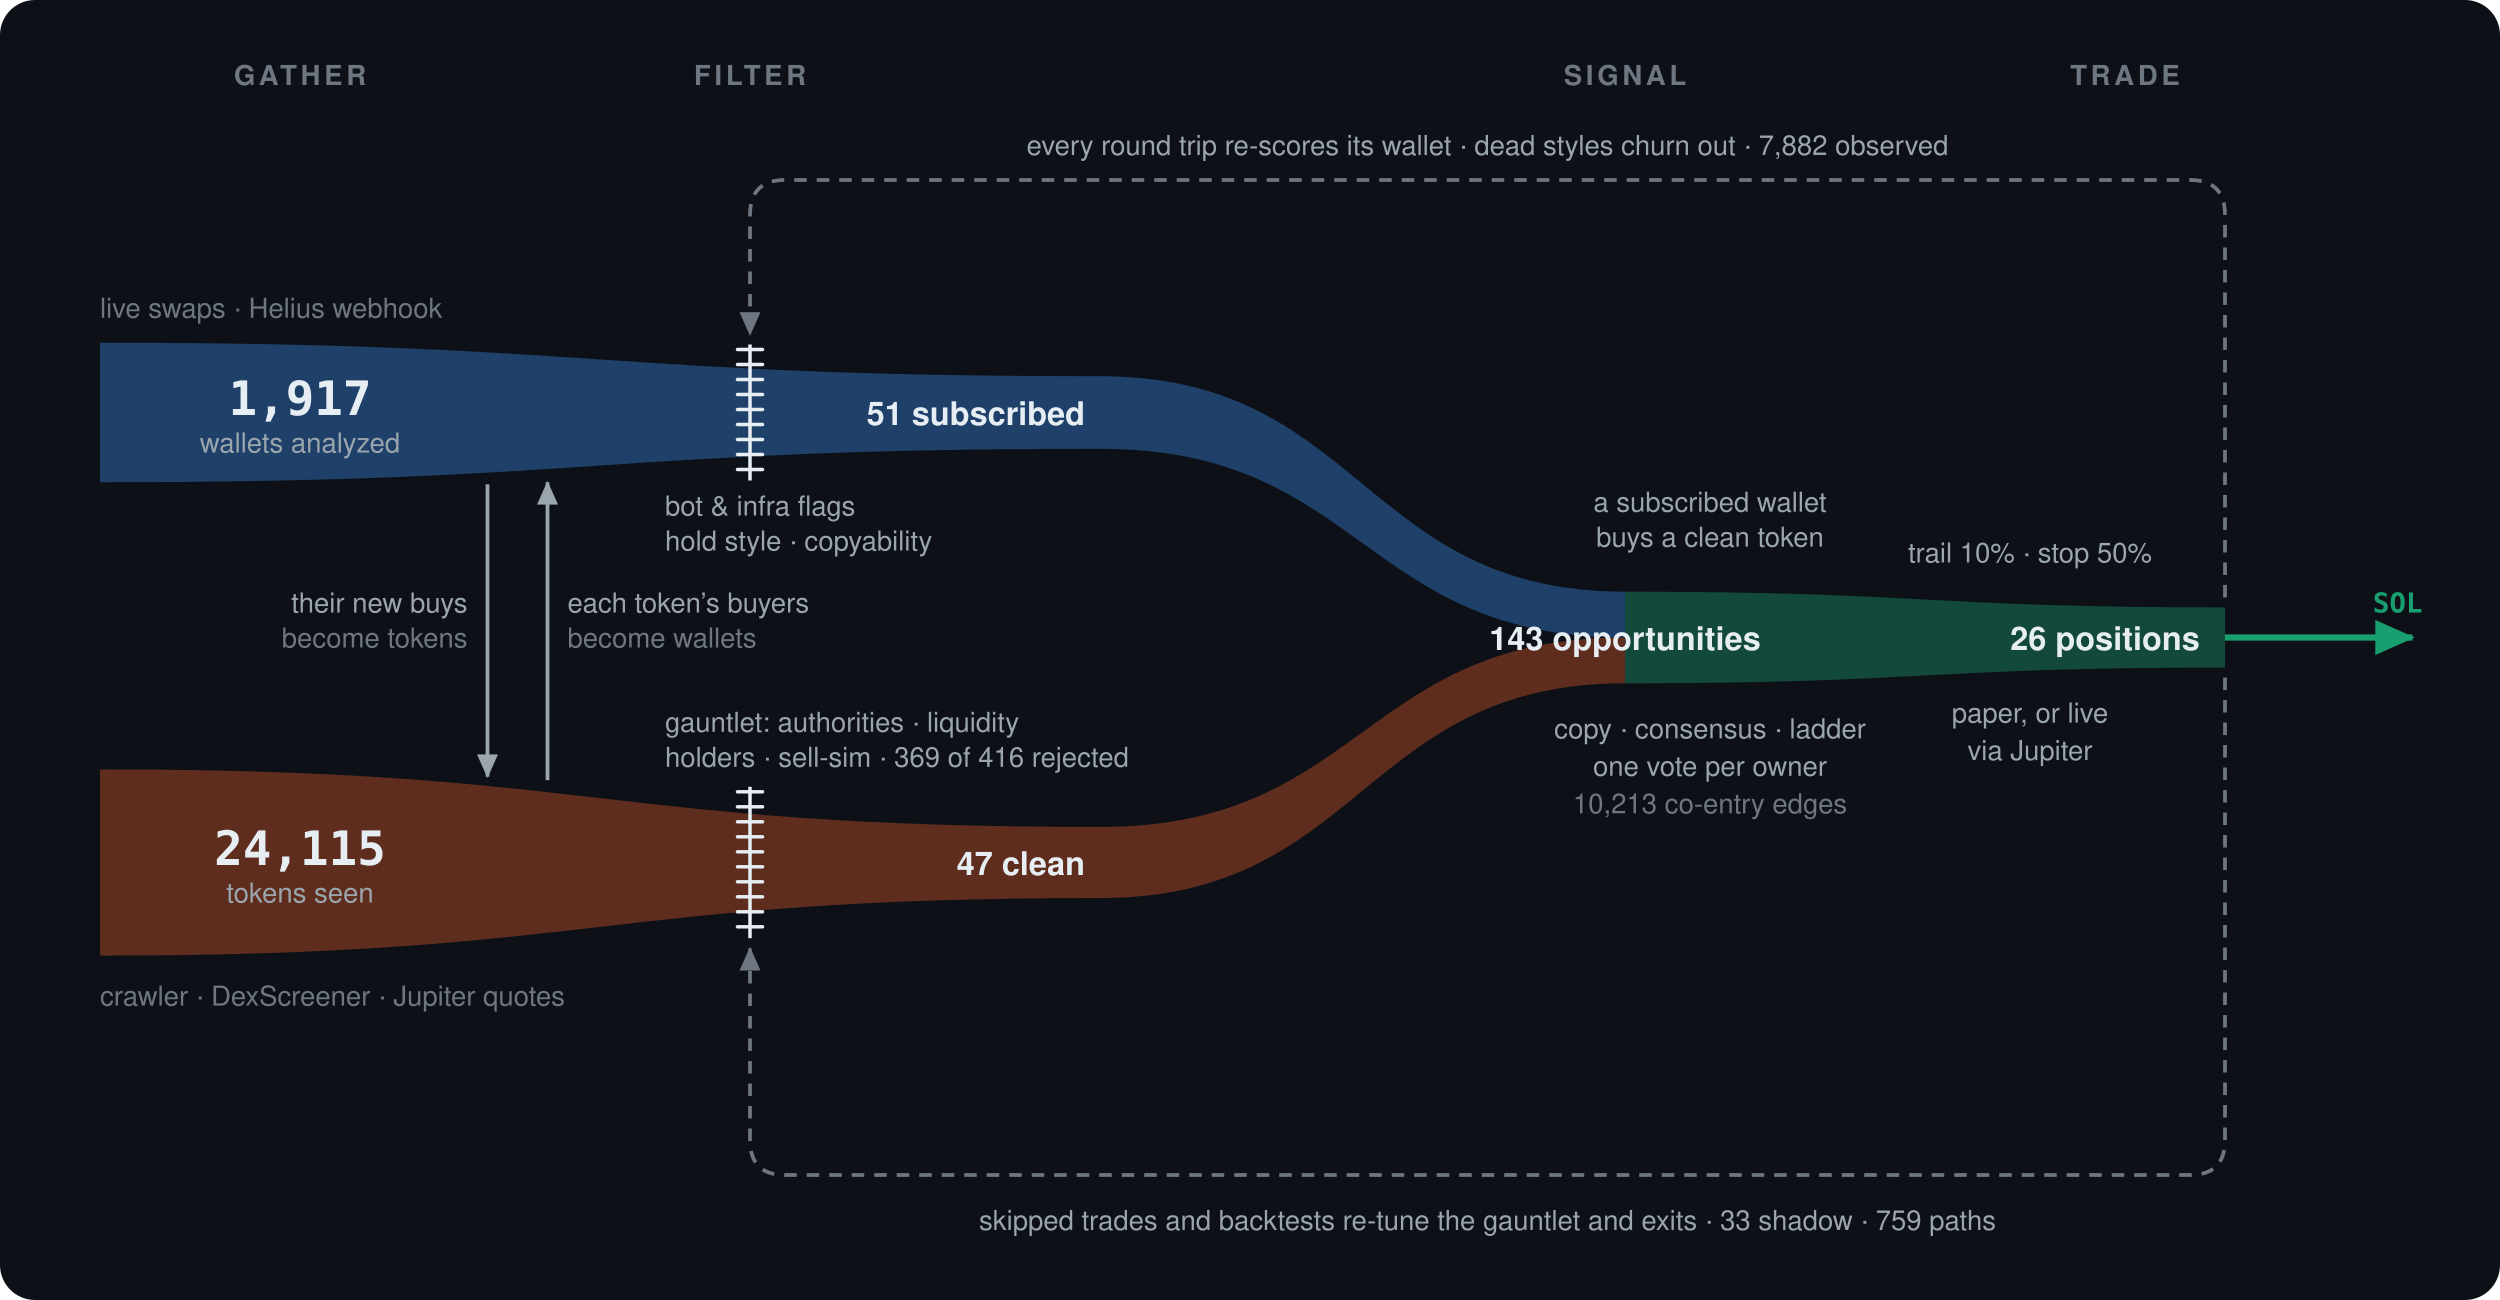
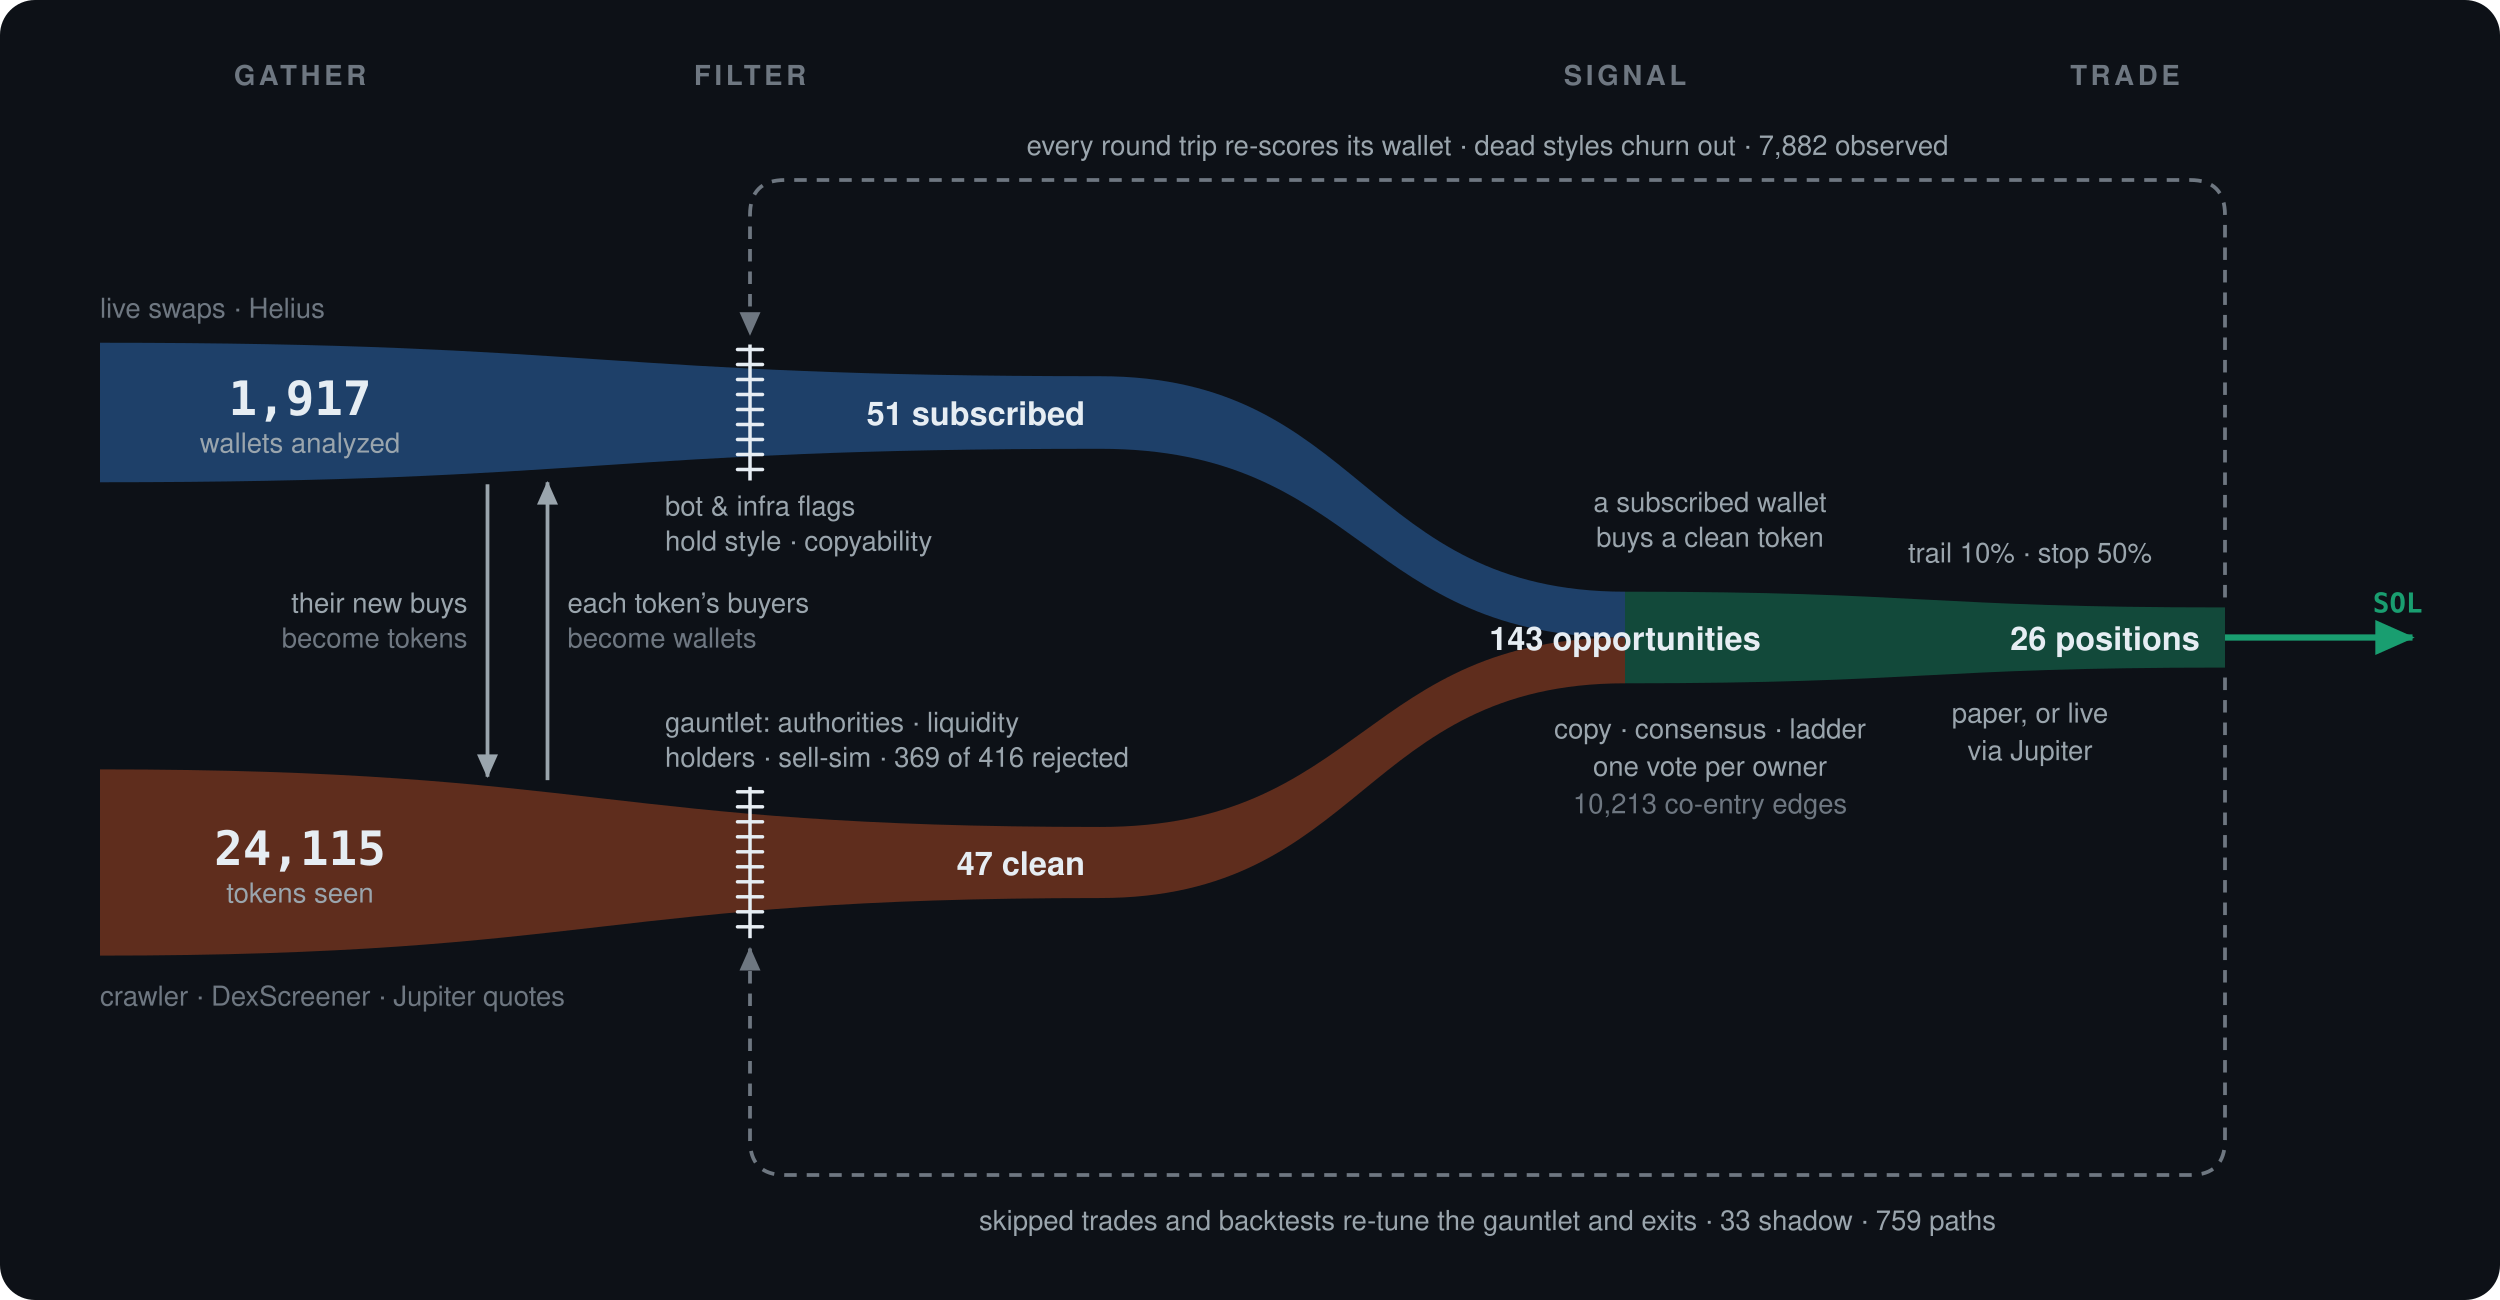
<svg xmlns="http://www.w3.org/2000/svg" viewBox="0 0 1000 520" role="img" aria-label="The million loop: 1,917 wallets and 24,115 tokens feed each other, pass through their filters down to 51 subscribed wallets and 47 clean tokens, merge into 143 opportunities and 26 positions, and every trade's outcome loops back to re-score wallets and re-tune the rules.">
  <defs>
    <marker id="a-ink" viewBox="0 0 10 10" refX="8.5" refY="5" markerWidth="7" markerHeight="7" orient="auto-start-reverse">
      <path d="M0,1 L9,5 L0,9 z" fill="#9aa5ad" />
    </marker>
    <marker id="a-loop" viewBox="0 0 10 10" refX="8.5" refY="5" markerWidth="7" markerHeight="7" orient="auto-start-reverse">
      <path d="M0,1 L9,5 L0,9 z" fill="#6e7781" />
    </marker>
    <marker id="a-trade" viewBox="0 0 10 10" refX="8.5" refY="5" markerWidth="7" markerHeight="7" orient="auto-start-reverse">
      <path d="M0,1 L9,5 L0,9 z" fill="#199e70" />
    </marker>
  </defs>
  <rect width="1000" height="520" rx="14" fill="#0d1117" />
  <text x="120" y="34" font-family="-apple-system, BlinkMacSystemFont, 'Segoe UI', Helvetica, Arial, sans-serif" font-size="11" font-weight="600" fill="#6e7781" text-anchor="middle" letter-spacing="1.5">GATHER</text>
  <text x="300" y="34" font-family="-apple-system, BlinkMacSystemFont, 'Segoe UI', Helvetica, Arial, sans-serif" font-size="11" font-weight="600" fill="#6e7781" text-anchor="middle" letter-spacing="1.5">FILTER</text>
  <text x="650" y="34" font-family="-apple-system, BlinkMacSystemFont, 'Segoe UI', Helvetica, Arial, sans-serif" font-size="11" font-weight="600" fill="#6e7781" text-anchor="middle" letter-spacing="1.5">SIGNAL</text>
  <text x="850" y="34" font-family="-apple-system, BlinkMacSystemFont, 'Segoe UI', Helvetica, Arial, sans-serif" font-size="11" font-weight="600" fill="#6e7781" text-anchor="middle" letter-spacing="1.5">TRADE</text>
  <path d="M40,137.098 C240,137.098 240,150.486 440,150.486 L440,179.514 C240,179.514 240,192.902 40,192.902 Z" fill="#3987e5" fill-opacity="0.4" />
  <path d="M40,307.751 C240,307.751 240,330.787 440,330.787 L440,359.213 C240,359.213 240,382.249 40,382.249 Z" fill="#d95926" fill-opacity="0.4" />
  <path d="M440,150.486 C545,150.486 545,236.68 650,236.68 L650,255 C545,255 545,179.514 440,179.514 Z" fill="#3987e5" fill-opacity="0.4" />
  <path d="M440,330.787 C545,330.787 545,255 650,255 L650,273.32 C545,273.32 545,359.213 440,359.213 Z" fill="#d95926" fill-opacity="0.4" />
  <path d="M650,236.68 C770,236.68 770,242.973 890,242.973 L890,267.027 C770,267.027 770,273.32 650,273.32 Z" fill="#199e70" fill-opacity="0.4" />
  <line x1="890" y1="255" x2="965" y2="255" stroke="#199e70" stroke-width="2.5" marker-end="url(#a-trade)" />
  <text x="969" y="245" font-family="ui-monospace, SFMono-Regular, Menlo, Consolas, monospace" font-size="11" font-weight="700" fill="#199e70" text-anchor="end">SOL</text>
-   <text x="40" y="127.098" font-family="-apple-system, BlinkMacSystemFont, 'Segoe UI', Helvetica, Arial, sans-serif" font-size="11" font-weight="400" fill="#6e7781" text-anchor="start">live swaps · Helius webhook</text>
+   <text x="40" y="127.098" font-family="-apple-system, BlinkMacSystemFont, 'Segoe UI', Helvetica, Arial, sans-serif" font-size="11" font-weight="400" fill="#6e7781" text-anchor="start">live swaps · Helius</text>
  <text x="40" y="402.249" font-family="-apple-system, BlinkMacSystemFont, 'Segoe UI', Helvetica, Arial, sans-serif" font-size="11" font-weight="400" fill="#6e7781" text-anchor="start">crawler · DexScreener · Jupiter quotes</text>
  <text x="120" y="166" font-family="ui-monospace, SFMono-Regular, Menlo, Consolas, monospace" font-size="19" font-weight="700" fill="#e6edf3" text-anchor="middle">1,917</text>
  <text x="120" y="181" font-family="-apple-system, BlinkMacSystemFont, 'Segoe UI', Helvetica, Arial, sans-serif" font-size="11" font-weight="400" fill="#9aa5ad" text-anchor="middle">wallets analyzed</text>
  <text x="120" y="346" font-family="ui-monospace, SFMono-Regular, Menlo, Consolas, monospace" font-size="19" font-weight="700" fill="#e6edf3" text-anchor="middle">24,115</text>
  <text x="120" y="361" font-family="-apple-system, BlinkMacSystemFont, 'Segoe UI', Helvetica, Arial, sans-serif" font-size="11" font-weight="400" fill="#9aa5ad" text-anchor="middle">tokens seen</text>
  <line x1="195" y1="193.714" x2="195" y2="310.677" stroke="#9aa5ad" stroke-width="1.5" marker-end="url(#a-ink)" />
  <line x1="219" y1="312.059" x2="219" y2="192.911" stroke="#9aa5ad" stroke-width="1.5" marker-end="url(#a-ink)" />
  <text x="187" y="245" font-family="-apple-system, BlinkMacSystemFont, 'Segoe UI', Helvetica, Arial, sans-serif" font-size="11" font-weight="400" fill="#9aa5ad" text-anchor="end">their new buys</text>
  <text x="187" y="259" font-family="-apple-system, BlinkMacSystemFont, 'Segoe UI', Helvetica, Arial, sans-serif" font-size="11" font-weight="400" fill="#6e7781" text-anchor="end">become tokens</text>
  <text x="227" y="245" font-family="-apple-system, BlinkMacSystemFont, 'Segoe UI', Helvetica, Arial, sans-serif" font-size="11" font-weight="400" fill="#9aa5ad" text-anchor="start">each token’s buyers</text>
  <text x="227" y="259" font-family="-apple-system, BlinkMacSystemFont, 'Segoe UI', Helvetica, Arial, sans-serif" font-size="11" font-weight="400" fill="#6e7781" text-anchor="start">become wallets</text>
  <line x1="295" y1="139.8" x2="305" y2="139.8" stroke="#e6edf3" stroke-width="1.4" stroke-linecap="round" />
  <line x1="295" y1="145.8" x2="305" y2="145.8" stroke="#e6edf3" stroke-width="1.4" stroke-linecap="round" />
  <line x1="295" y1="151.8" x2="305" y2="151.8" stroke="#e6edf3" stroke-width="1.4" stroke-linecap="round" />
  <line x1="295" y1="157.8" x2="305" y2="157.8" stroke="#e6edf3" stroke-width="1.4" stroke-linecap="round" />
  <line x1="295" y1="163.8" x2="305" y2="163.8" stroke="#e6edf3" stroke-width="1.4" stroke-linecap="round" />
  <line x1="295" y1="169.8" x2="305" y2="169.8" stroke="#e6edf3" stroke-width="1.4" stroke-linecap="round" />
  <line x1="295" y1="175.8" x2="305" y2="175.8" stroke="#e6edf3" stroke-width="1.4" stroke-linecap="round" />
  <line x1="295" y1="181.8" x2="305" y2="181.8" stroke="#e6edf3" stroke-width="1.4" stroke-linecap="round" />
  <line x1="295" y1="187.8" x2="305" y2="187.8" stroke="#e6edf3" stroke-width="1.4" stroke-linecap="round" />
  <line x1="300" y1="137.8" x2="300" y2="192.2" stroke="#e6edf3" stroke-width="1.4" />
  <line x1="295" y1="316.724" x2="305" y2="316.724" stroke="#e6edf3" stroke-width="1.4" stroke-linecap="round" />
  <line x1="295" y1="322.724" x2="305" y2="322.724" stroke="#e6edf3" stroke-width="1.4" stroke-linecap="round" />
  <line x1="295" y1="328.724" x2="305" y2="328.724" stroke="#e6edf3" stroke-width="1.4" stroke-linecap="round" />
  <line x1="295" y1="334.724" x2="305" y2="334.724" stroke="#e6edf3" stroke-width="1.4" stroke-linecap="round" />
  <line x1="295" y1="340.724" x2="305" y2="340.724" stroke="#e6edf3" stroke-width="1.4" stroke-linecap="round" />
  <line x1="295" y1="346.724" x2="305" y2="346.724" stroke="#e6edf3" stroke-width="1.4" stroke-linecap="round" />
  <line x1="295" y1="352.724" x2="305" y2="352.724" stroke="#e6edf3" stroke-width="1.4" stroke-linecap="round" />
  <line x1="295" y1="358.724" x2="305" y2="358.724" stroke="#e6edf3" stroke-width="1.4" stroke-linecap="round" />
  <line x1="295" y1="364.724" x2="305" y2="364.724" stroke="#e6edf3" stroke-width="1.4" stroke-linecap="round" />
  <line x1="295" y1="370.724" x2="305" y2="370.724" stroke="#e6edf3" stroke-width="1.4" stroke-linecap="round" />
  <line x1="300" y1="314.724" x2="300" y2="375.276" stroke="#e6edf3" stroke-width="1.4" />
  <text x="266" y="206.2" font-family="-apple-system, BlinkMacSystemFont, 'Segoe UI', Helvetica, Arial, sans-serif" font-size="11" font-weight="400" fill="#9aa5ad" text-anchor="start">bot &amp; infra flags</text>
  <text x="266" y="220.2" font-family="-apple-system, BlinkMacSystemFont, 'Segoe UI', Helvetica, Arial, sans-serif" font-size="11" font-weight="400" fill="#9aa5ad" text-anchor="start">hold style · copyability</text>
  <text x="266" y="292.724" font-family="-apple-system, BlinkMacSystemFont, 'Segoe UI', Helvetica, Arial, sans-serif" font-size="11" font-weight="400" fill="#9aa5ad" text-anchor="start">gauntlet: authorities · liquidity</text>
  <text x="266" y="306.724" font-family="-apple-system, BlinkMacSystemFont, 'Segoe UI', Helvetica, Arial, sans-serif" font-size="11" font-weight="400" fill="#9aa5ad" text-anchor="start">holders · sell-sim · 369 of 416 rejected</text>
  <text x="434" y="170" font-family="-apple-system, BlinkMacSystemFont, 'Segoe UI', Helvetica, Arial, sans-serif" font-size="13" font-weight="700" fill="#e6edf3" text-anchor="end">51 subscribed</text>
  <text x="434" y="350" font-family="-apple-system, BlinkMacSystemFont, 'Segoe UI', Helvetica, Arial, sans-serif" font-size="13" font-weight="700" fill="#e6edf3" text-anchor="end">47 clean</text>
  <text x="650" y="260" font-family="-apple-system, BlinkMacSystemFont, 'Segoe UI', Helvetica, Arial, sans-serif" font-size="13" font-weight="700" fill="#e6edf3" text-anchor="middle">143 opportunities</text>
  <text x="684" y="204.68" font-family="-apple-system, BlinkMacSystemFont, 'Segoe UI', Helvetica, Arial, sans-serif" font-size="11" font-weight="400" fill="#9aa5ad" text-anchor="middle">a subscribed wallet</text>
  <text x="684" y="218.68" font-family="-apple-system, BlinkMacSystemFont, 'Segoe UI', Helvetica, Arial, sans-serif" font-size="11" font-weight="400" fill="#9aa5ad" text-anchor="middle">buys a clean token</text>
  <text x="684" y="295.32" font-family="-apple-system, BlinkMacSystemFont, 'Segoe UI', Helvetica, Arial, sans-serif" font-size="11" font-weight="400" fill="#9aa5ad" text-anchor="middle">copy · consensus · ladder</text>
  <text x="684" y="310.32" font-family="-apple-system, BlinkMacSystemFont, 'Segoe UI', Helvetica, Arial, sans-serif" font-size="11" font-weight="400" fill="#9aa5ad" text-anchor="middle">one vote per owner</text>
  <text x="684" y="325.32" font-family="-apple-system, BlinkMacSystemFont, 'Segoe UI', Helvetica, Arial, sans-serif" font-size="11" font-weight="400" fill="#6e7781" text-anchor="middle">10,213 co-entry edges</text>
  <text x="842" y="260" font-family="-apple-system, BlinkMacSystemFont, 'Segoe UI', Helvetica, Arial, sans-serif" font-size="13" font-weight="700" fill="#e6edf3" text-anchor="middle">26 positions</text>
  <text x="812" y="224.973" font-family="-apple-system, BlinkMacSystemFont, 'Segoe UI', Helvetica, Arial, sans-serif" font-size="11" font-weight="400" fill="#9aa5ad" text-anchor="middle">trail 10% · stop 50%</text>
  <text x="812" y="289.027" font-family="-apple-system, BlinkMacSystemFont, 'Segoe UI', Helvetica, Arial, sans-serif" font-size="11" font-weight="400" fill="#9aa5ad" text-anchor="middle">paper, or live</text>
  <text x="812" y="304.027" font-family="-apple-system, BlinkMacSystemFont, 'Segoe UI', Helvetica, Arial, sans-serif" font-size="11" font-weight="400" fill="#9aa5ad" text-anchor="middle">via Jupiter</text>
  <path d="M890,238.973 V86 Q890,72 876,72 H314 Q300,72 300,86 V133.8" fill="none" stroke="#6e7781" stroke-width="1.5" stroke-dasharray="5 4" marker-end="url(#a-loop)" />
  <path d="M890,271.027 V456 Q890,470 876,470 H314 Q300,470 300,456 V379.276" fill="none" stroke="#6e7781" stroke-width="1.5" stroke-dasharray="5 4" marker-end="url(#a-loop)" />
  <text x="595" y="62" font-family="-apple-system, BlinkMacSystemFont, 'Segoe UI', Helvetica, Arial, sans-serif" font-size="11" font-weight="400" fill="#9aa5ad" text-anchor="middle">every round trip re-scores its wallet · dead styles churn out · 7,882 observed</text>
  <text x="595" y="492" font-family="-apple-system, BlinkMacSystemFont, 'Segoe UI', Helvetica, Arial, sans-serif" font-size="11" font-weight="400" fill="#9aa5ad" text-anchor="middle">skipped trades and backtests re-tune the gauntlet and exits · 33 shadow · 759 paths</text>
</svg>
